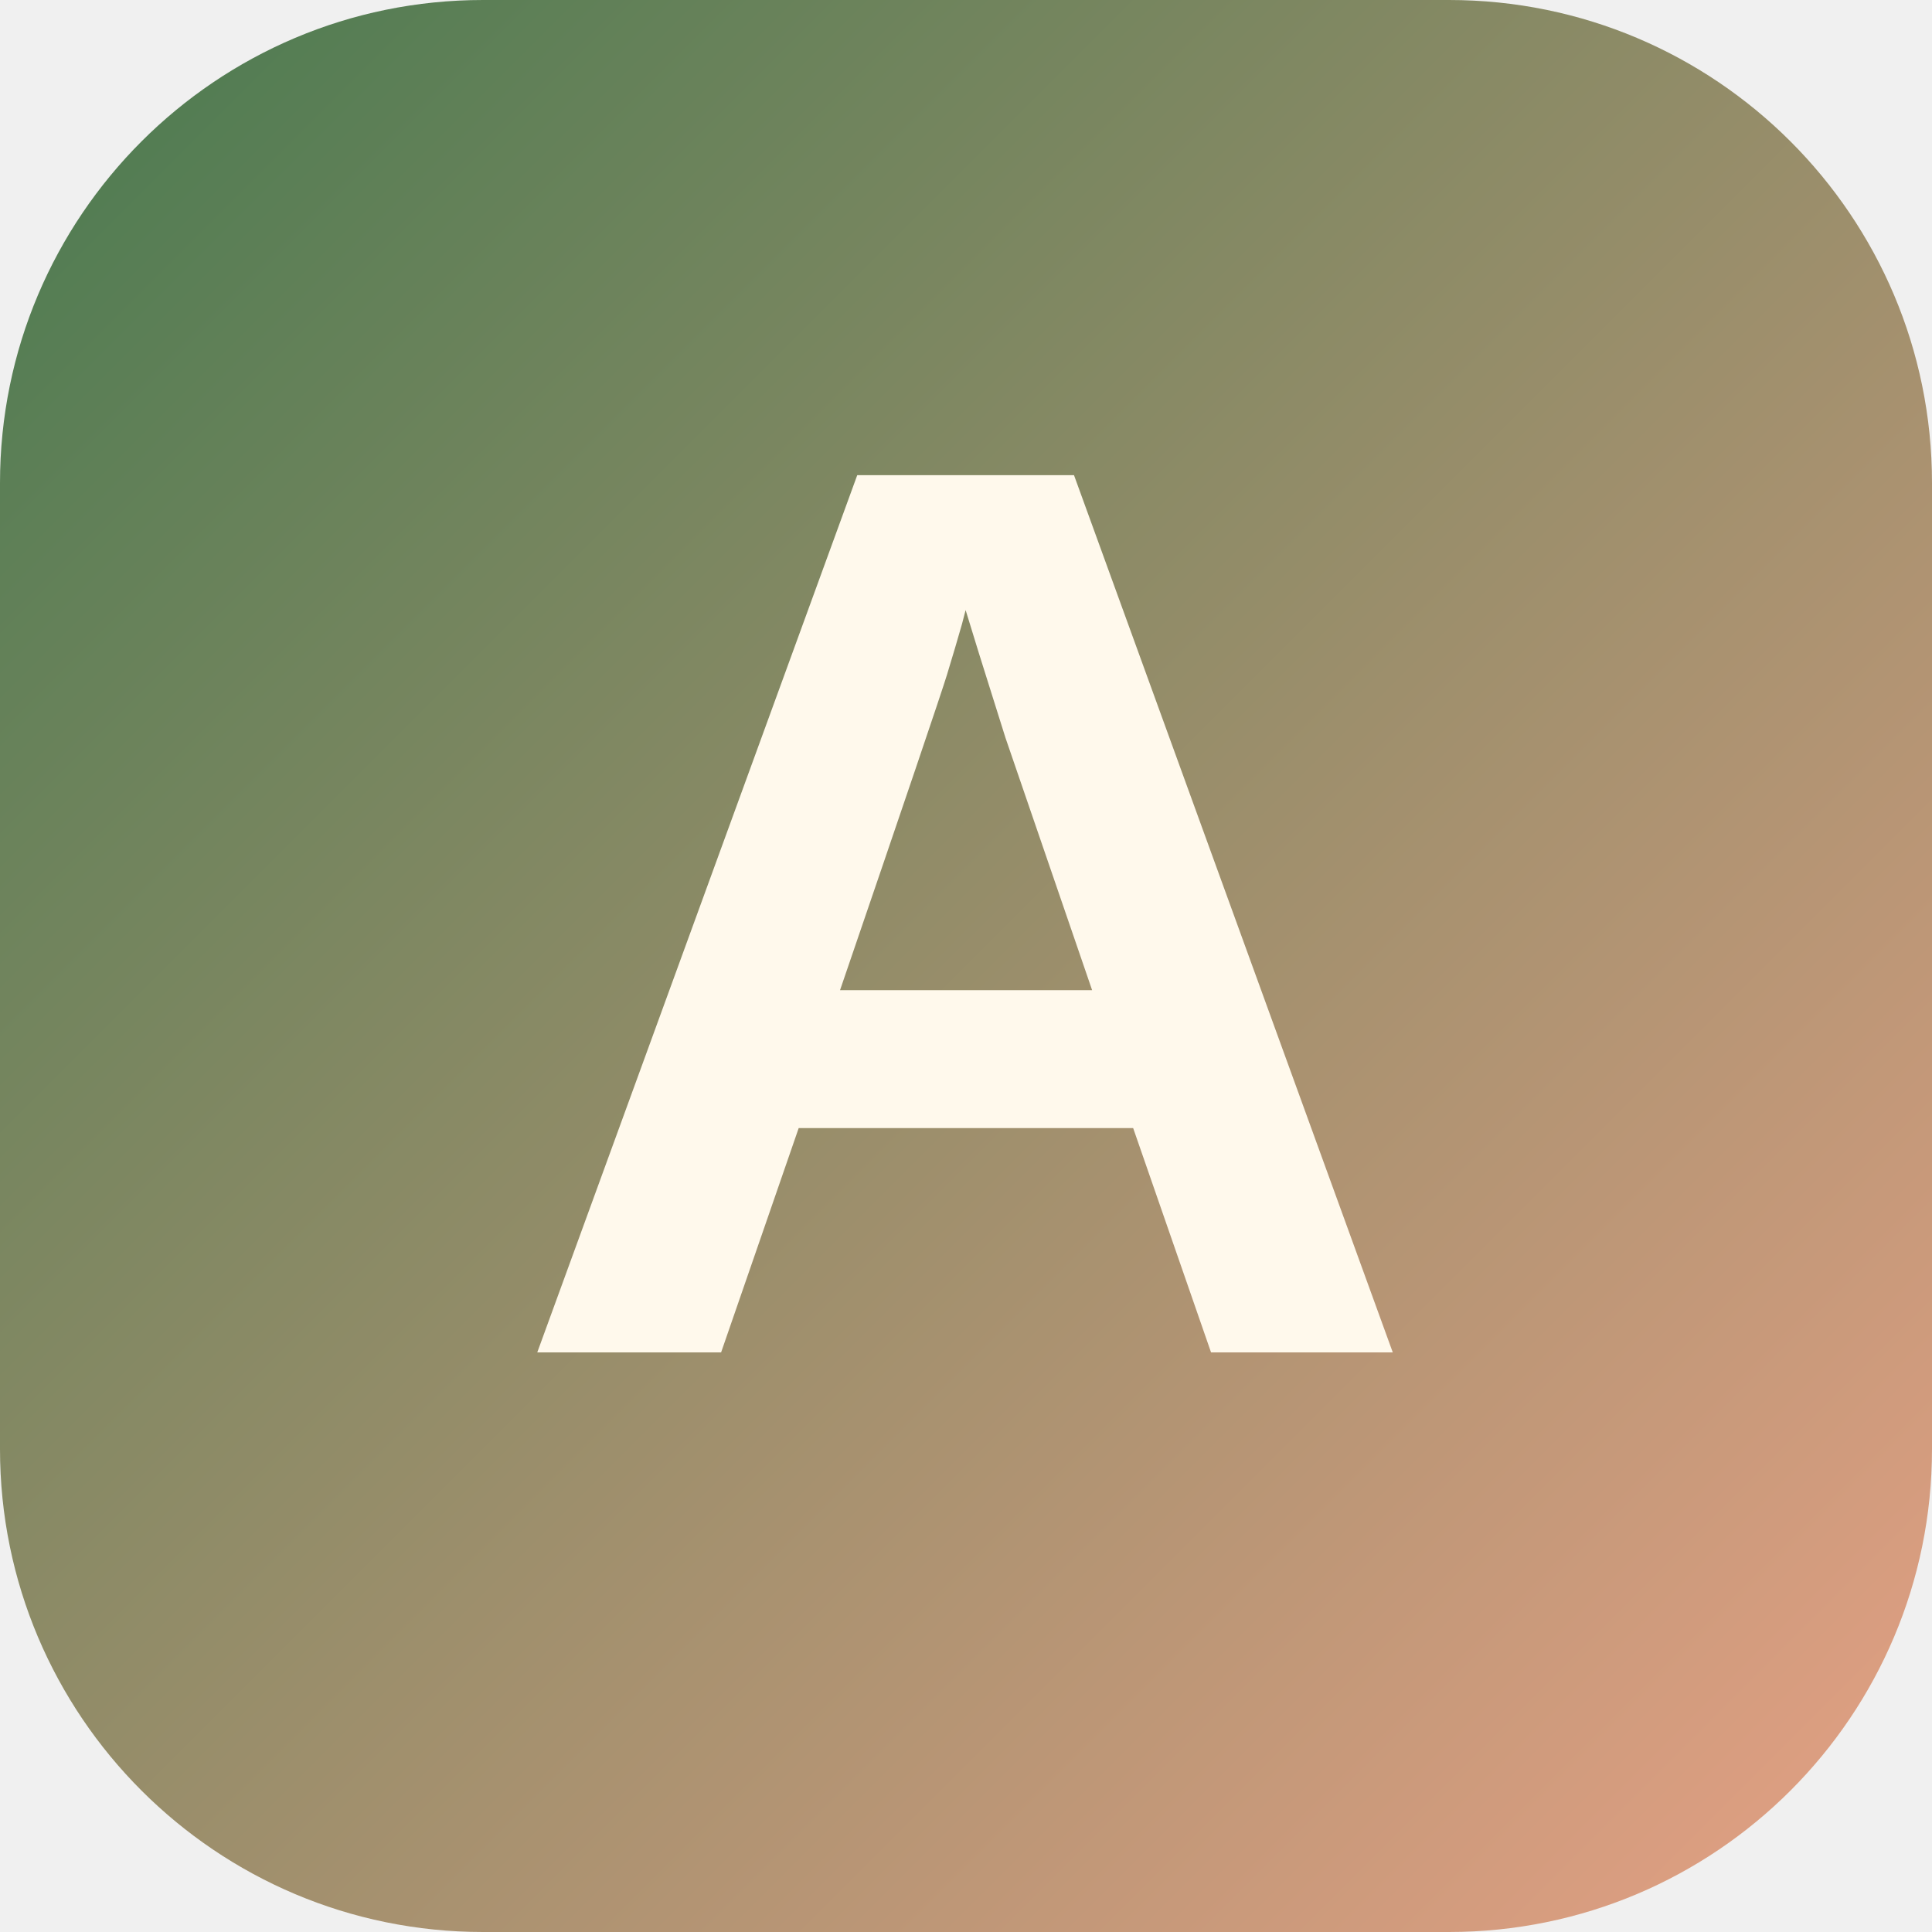
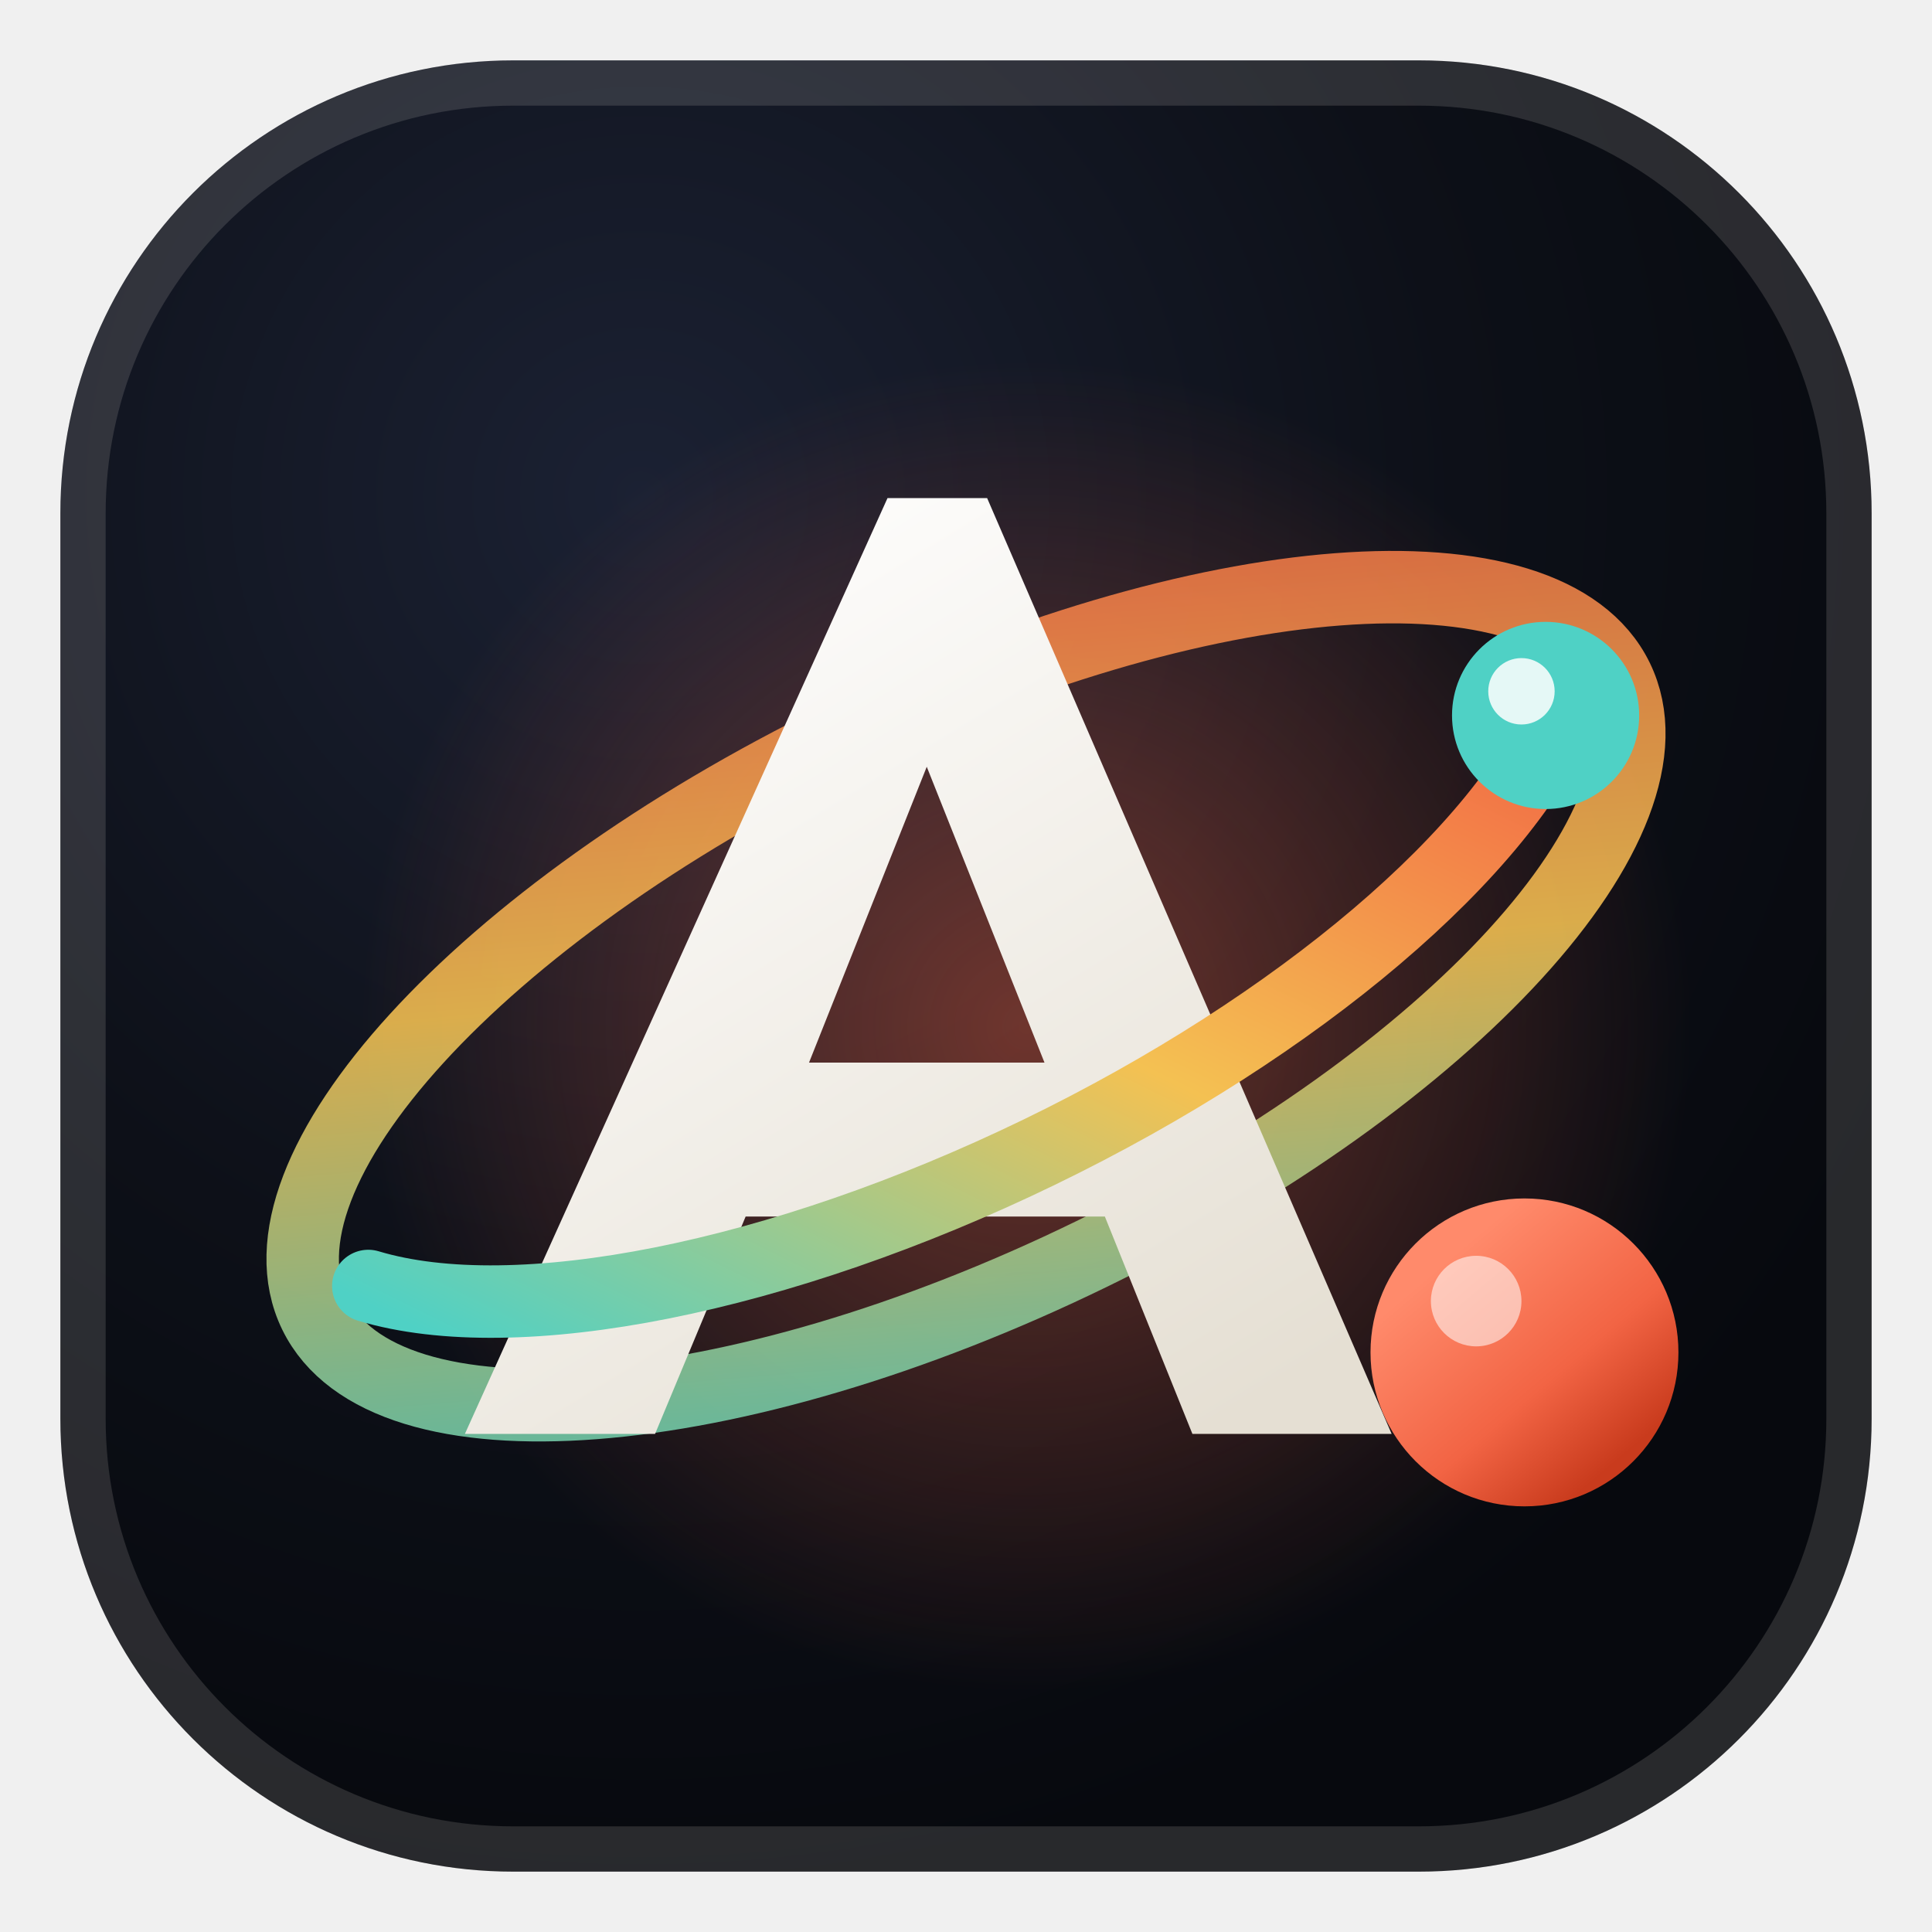
- <svg xmlns="http://www.w3.org/2000/svg" viewBox="0 0 100 100">
+ <svg xmlns="http://www.w3.org/2000/svg" viewBox="0 0 64 64" width="64" height="64">
  <defs>
-     <linearGradient id="faviconGradient" x1="0" y1="0" x2="1" y2="1">
-       <stop offset="0" stop-color="#477a4f" />
-       <stop offset="1" stop-color="#e8a185" />
+     <radialGradient id="bg" cx="32%" cy="24%" r="78%">
+       <stop offset="0%" stop-color="#1b2133" />
+       <stop offset="58%" stop-color="#0d1018" />
+       <stop offset="100%" stop-color="#07090e" />
+     </radialGradient>
+     <radialGradient id="glow" cx="50%" cy="50%" r="50%">
+       <stop offset="0%" stop-color="#f26444" stop-opacity="0.42" />
+       <stop offset="100%" stop-color="#f26444" stop-opacity="0" />
+     </radialGradient>
+     <linearGradient id="orbitGrad" x1="0%" y1="100%" x2="100%" y2="0%">
+       <stop offset="0%" stop-color="#4fd1c5" />
+       <stop offset="52%" stop-color="#f4c152" />
+       <stop offset="100%" stop-color="#f26444" />
+     </linearGradient>
+     <linearGradient id="letterGrad" x1="20%" y1="0%" x2="80%" y2="100%">
+       <stop offset="0%" stop-color="#ffffff" />
+       <stop offset="100%" stop-color="#e5dfd3" />
+     </linearGradient>
+     <linearGradient id="dotGrad" x1="25%" y1="20%" x2="80%" y2="85%">
+       <stop offset="0%" stop-color="#ff8a6b" />
+       <stop offset="60%" stop-color="#f26444" />
+       <stop offset="100%" stop-color="#c93b1d" />
    </linearGradient>
  </defs>
-   <rect width="100" height="100" rx="25" fill="url(#faviconGradient)" />
-   <text x="50" y="70" font-family="Arial,sans-serif" font-size="66" font-weight="700" text-anchor="middle" fill="#fff9ec">A</text>
+   <rect x="2" y="2" width="60" height="60" rx="15" fill="url(#bg)" />
+   <rect x="2.75" y="2.75" width="58.5" height="58.5" rx="14.25" fill="none" stroke="#f3f1ea" stroke-opacity="0.14" stroke-width="1.5" />
+   <circle cx="34" cy="34" r="22" fill="url(#glow)" />
+   <ellipse cx="32" cy="33" rx="24" ry="9.5" transform="rotate(-26 32 33)" fill="none" stroke="url(#orbitGrad)" stroke-width="2.4" stroke-opacity="0.88" />
+   <path d="M29.4 16.5 L15.4 47.5 L21.7 47.5 L24.7 40.3 L36.6 40.3 L39.5 47.5 L46.1 47.5 L32.7 16.5 Z M26.8 35.2 L30.7 25.4 L34.6 35.2 Z" fill="url(#letterGrad)" />
+   <path d="M12.2 42.6 A24 9.5 -26 0 0 51.8 23.4" fill="none" stroke="url(#orbitGrad)" stroke-width="2.4" stroke-linecap="round" />
+   <circle cx="51.2" cy="23.7" r="3.1" fill="#4fd1c5" />
+   <circle cx="50.4" cy="22.9" r="1.1" fill="#ffffff" fill-opacity="0.85" />
+   <circle cx="50.5" cy="44.8" r="5.1" fill="url(#dotGrad)" />
+   <circle cx="48.9" cy="43.1" r="1.5" fill="#ffffff" fill-opacity="0.55" />
</svg>
